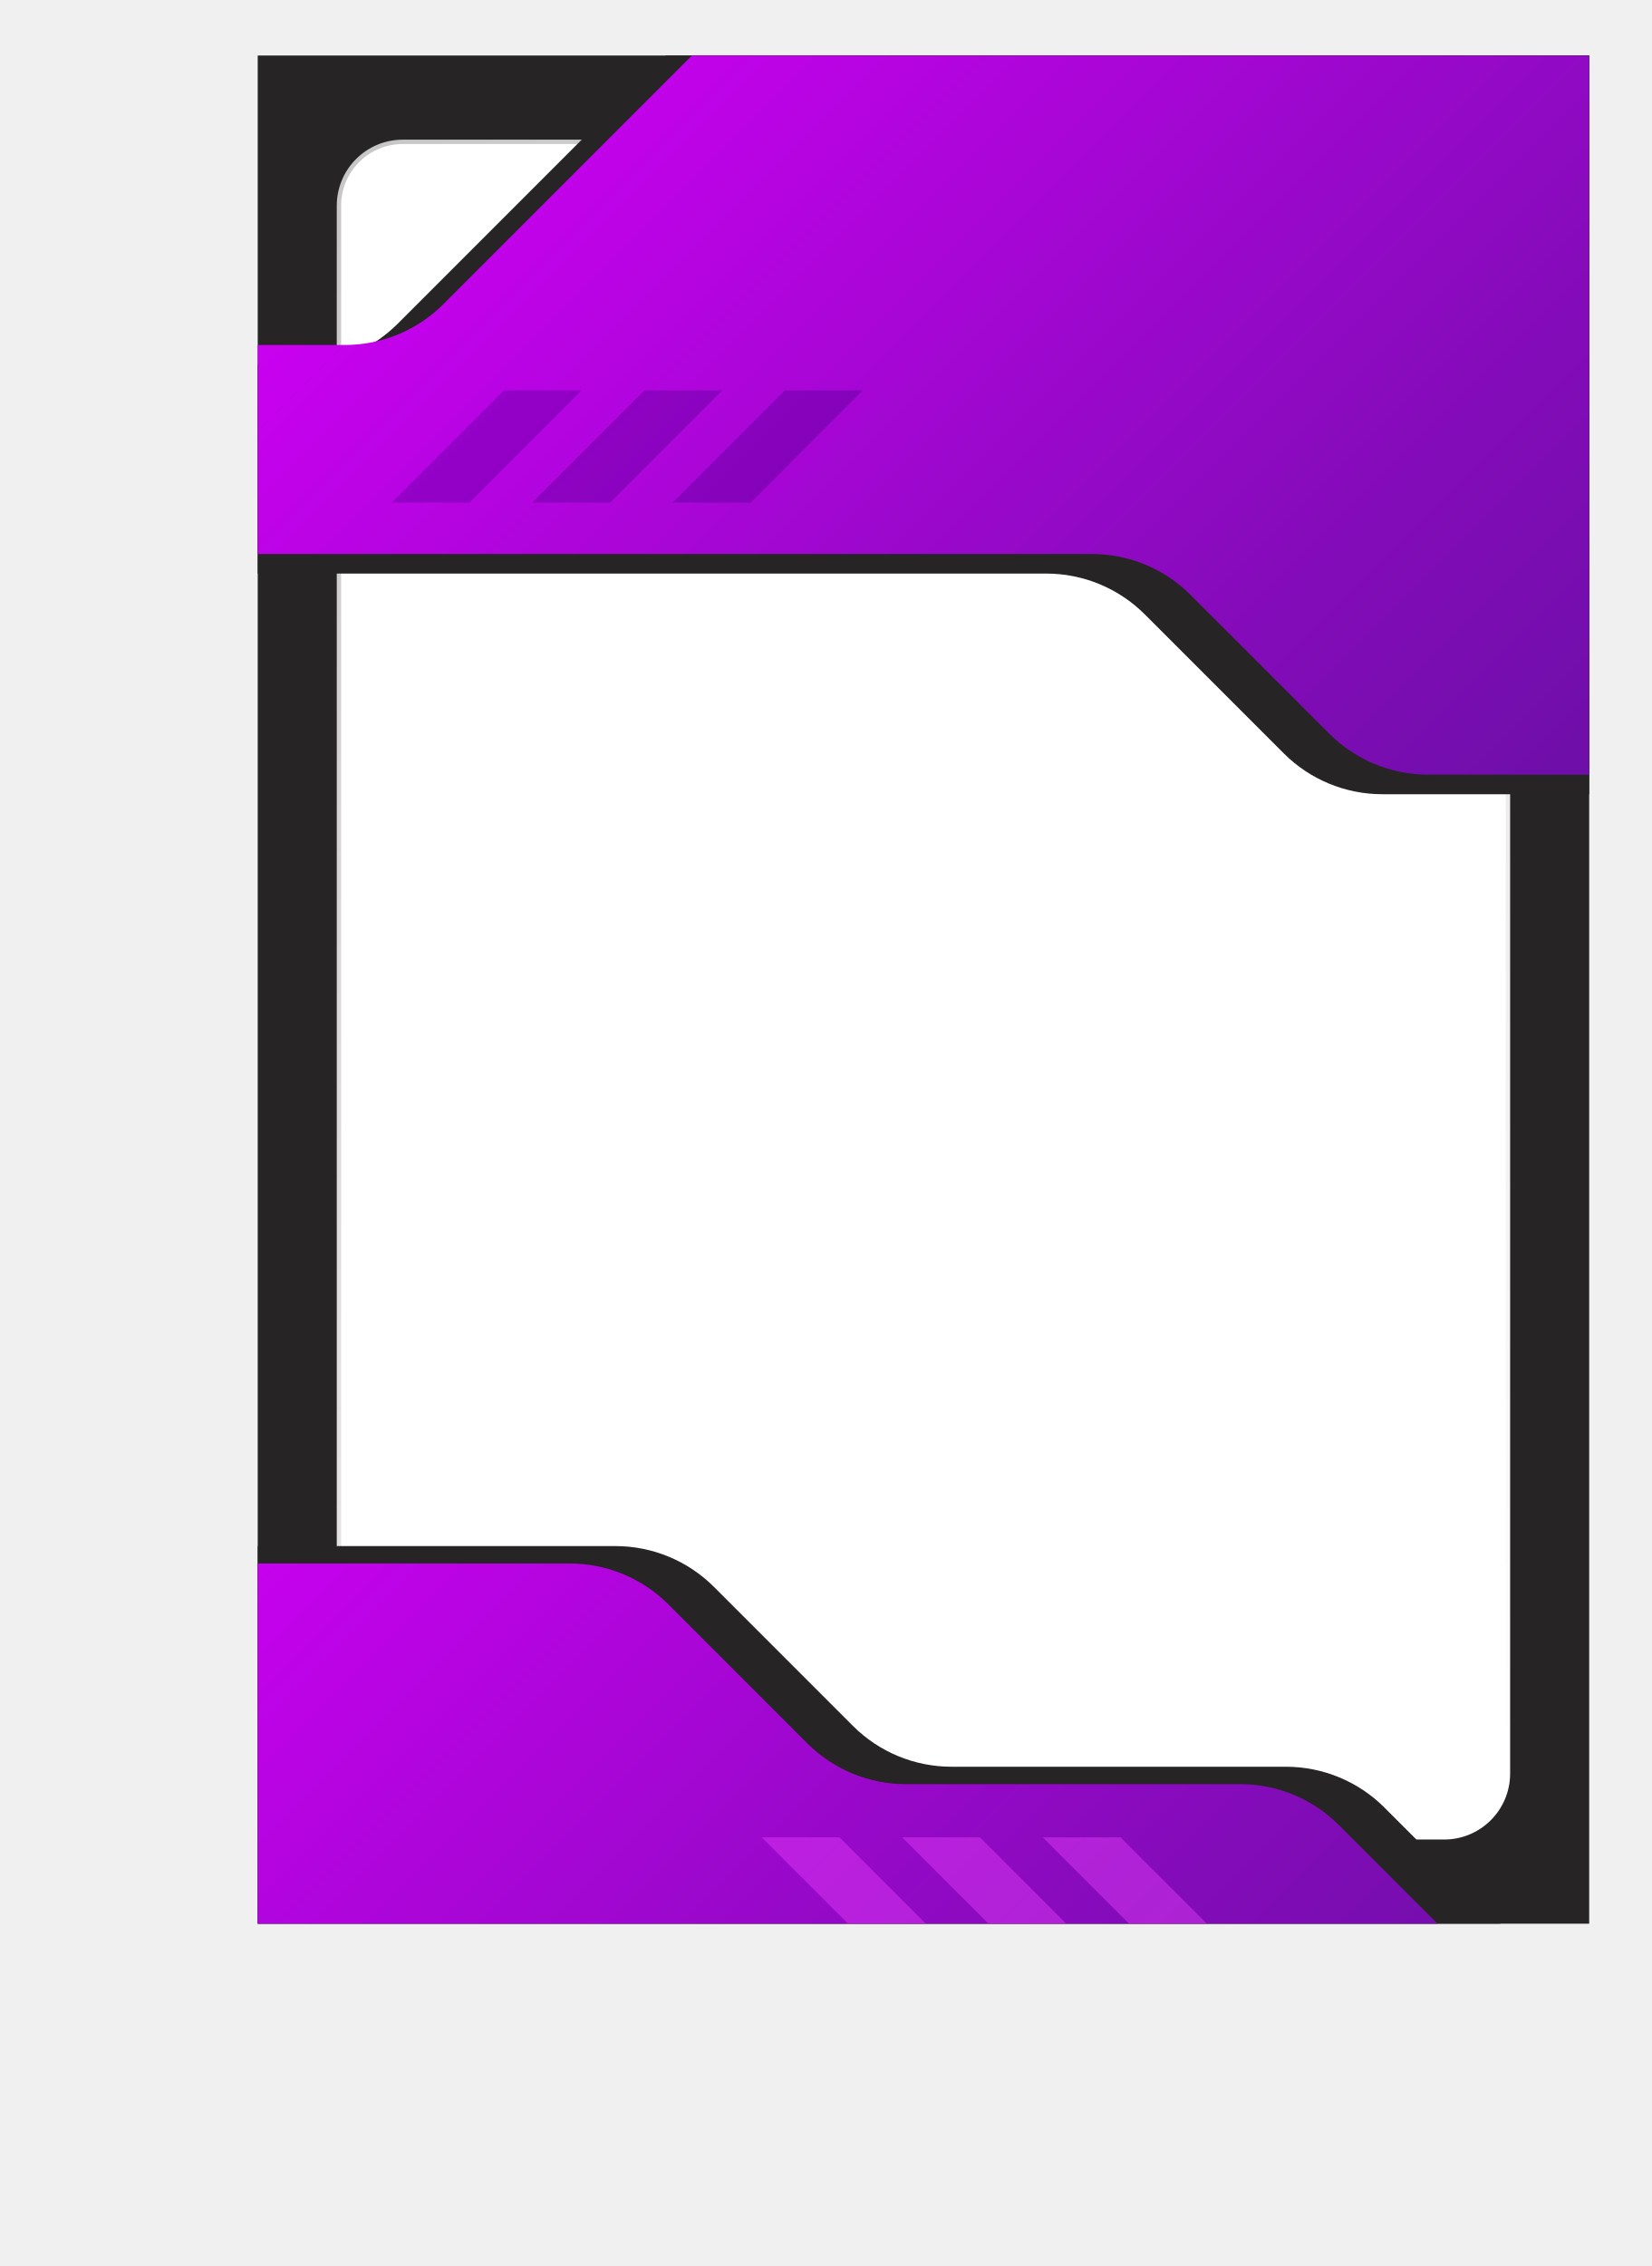
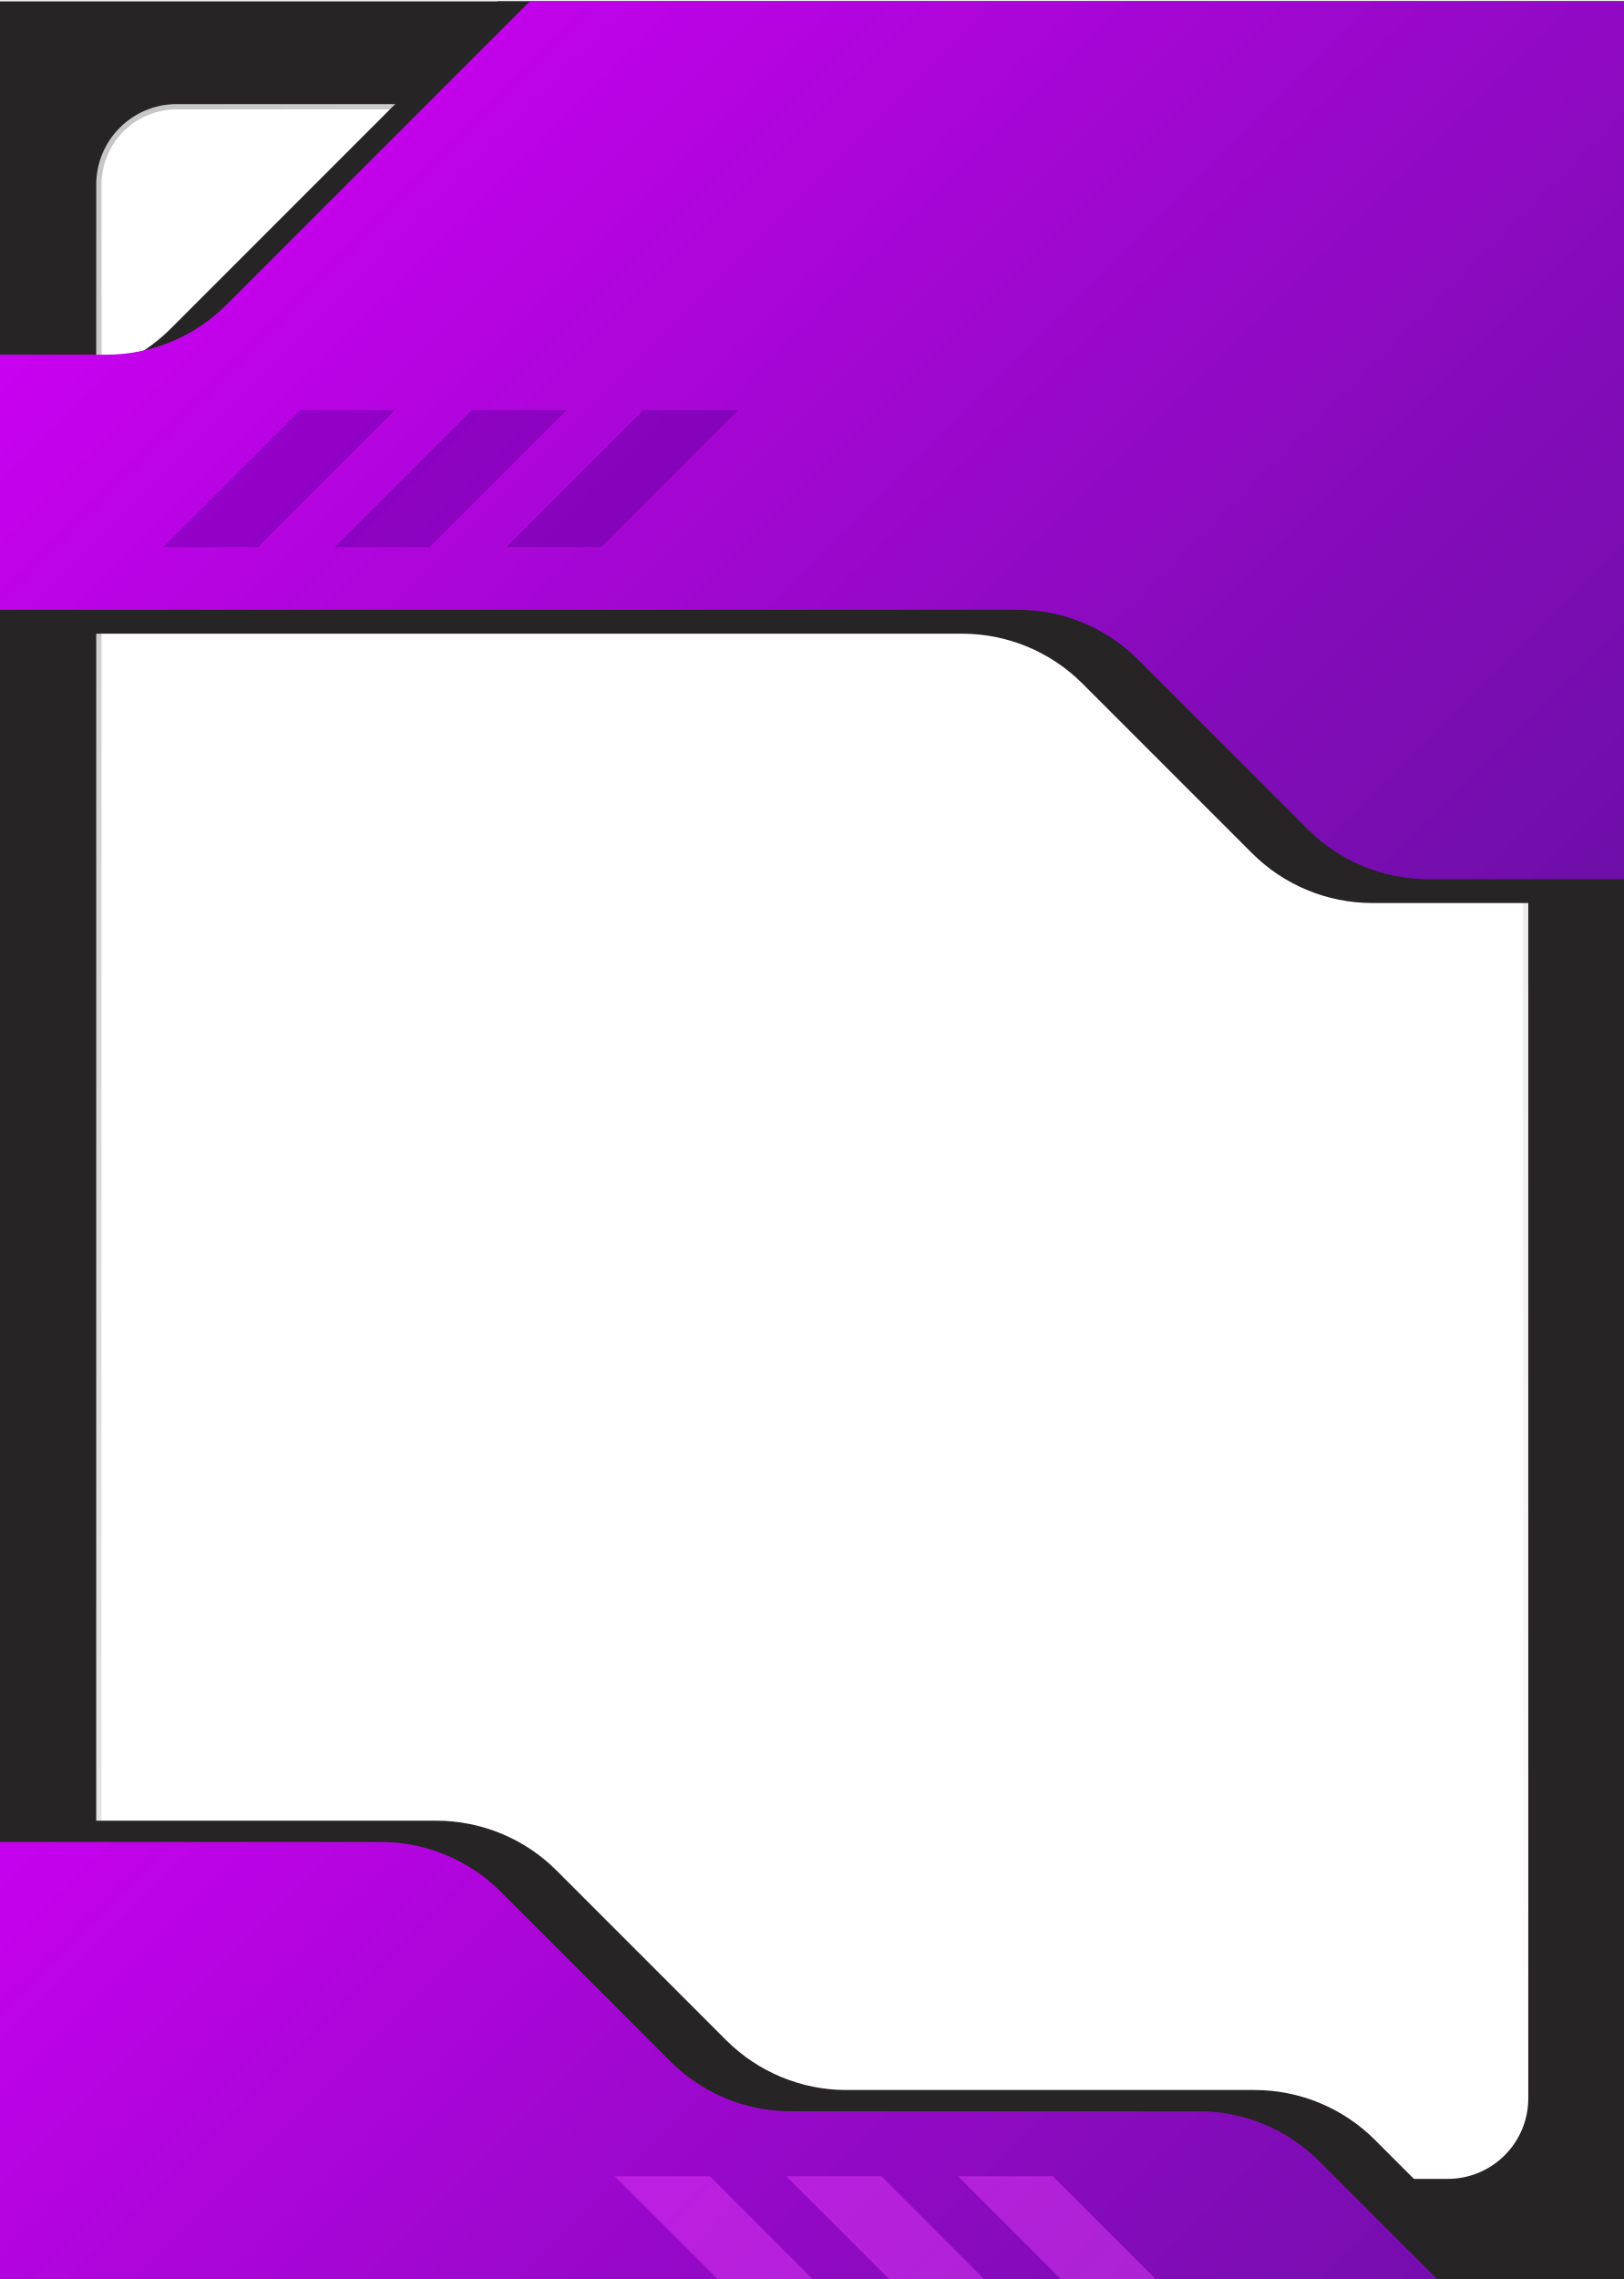
- <svg xmlns="http://www.w3.org/2000/svg" xmlns:xlink="http://www.w3.org/1999/xlink" viewBox="0 0 759.54 1041.81">
+ <svg xmlns="http://www.w3.org/2000/svg" xmlns:xlink="http://www.w3.org/1999/xlink" viewBox="118.613 25.003 611.794 858.451" style="max-height: 500px" width="611.794" height="858.451">
  <defs>
    <style>
      .cls-1 {
        clip-path: url(#clippath);
      }

      .cls-2, .cls-3 {
        fill: none;
      }

      .cls-2, .cls-4, .cls-5, .cls-6, .cls-7, .cls-8 {
        stroke-width: 0px;
      }

      .cls-3 {
        stroke: url(#linear-gradient);
        stroke-linecap: round;
        stroke-linejoin: round;
        stroke-width: 2px;
      }

      .cls-9 {
        mix-blend-mode: screen;
        opacity: .5;
      }

      .cls-4 {
        fill: #262424;
      }

      .cls-5 {
        fill: url(#linear-gradient-2);
      }

      .cls-6 {
        fill: url(#linear-gradient-3);
      }

      .cls-10 {
        isolation: isolate;
      }

      .cls-7 {
        fill: #ae2fcc;
      }

      .cls-8 {
        fill: #fff;
      }

      .cls-11 {
        mix-blend-mode: multiply;
        opacity: .63;
      }
    </style>
-     <linearGradient id="linear-gradient" x1="103.27" y1="133.59" x2="746.05" y2="776.36" gradientUnits="userSpaceOnUse">
-       <stop offset="0" stop-color="#c7c7c7" />
-       <stop offset=".5" stop-color="#e5e5e5" />
-       <stop offset="1" stop-color="#fff" />
+     <linearGradient gradientUnits="userSpaceOnUse" y2="776.36" x2="746.05" y1="133.59" x1="103.27" id="linear-gradient">
+       <stop stop-color="#c7c7c7" offset="0" />
+       <stop stop-color="#e5e5e5" offset=".5" />
+       <stop stop-color="#fff" offset="1" />
    </linearGradient>
    <clipPath id="clippath">
-       <rect class="cls-2" x="118.52" y="25.53" width="612.28" height="858.9" />
+       <rect height="858.9" width="612.28" y="25.53" x="118.52" class="cls-2" />
    </clipPath>
-     <linearGradient id="linear-gradient-2" x1="221.27" y1="-41.66" x2="689.31" y2="426.38" gradientUnits="userSpaceOnUse">
-       <stop offset=".01" stop-color="#d500f9" />
-       <stop offset=".06" stop-color="#ce00f4" />
-       <stop offset=".7" stop-color="#870bbc" />
-       <stop offset="1" stop-color="#6b0fa6" />
+     <linearGradient gradientUnits="userSpaceOnUse" y2="426.38" x2="689.31" y1="-41.66" x1="221.27" id="linear-gradient-2">
+       <stop stop-color="#d500f9" offset=".01" />
+       <stop stop-color="#ce00f4" offset=".06" />
+       <stop stop-color="#870bbc" offset=".7" />
+       <stop stop-color="#6b0fa6" offset="1" />
    </linearGradient>
-     <linearGradient id="linear-gradient-3" x1="-1871.92" y1="958.17" x2="-2346.35" y2="483.73" gradientTransform="translate(-1811.93 1606.63) rotate(-180)" xlink:href="#linear-gradient-2" />
+     <linearGradient xlink:href="#linear-gradient-2" gradientTransform="translate(-1811.93 1606.63) rotate(-180)" y2="483.73" x2="-2346.35" y1="958.17" x1="-1871.92" id="linear-gradient-3" />
  </defs>
  <g class="cls-10">
-     <g id="Ebene_2" data-name="Ebene 2">
-       <g id="PRINT_3" data-name="PRINT 3">
+     <g data-name="Ebene 2" id="Ebene_2">
+       <g data-name="PRINT 3" id="PRINT_3">
        <g>
-           <rect class="cls-4" x="118.52" y="25.53" width="612.28" height="858.9" />
-           <rect class="cls-8" x="155.87" y="65.21" width="537.58" height="779.53" rx="29.35" ry="29.35" />
-           <rect class="cls-3" x="155.87" y="65.21" width="537.58" height="779.53" rx="29.35" ry="29.35" />
+           <rect height="858.9" width="612.28" y="25.53" x="118.52" class="cls-4" />
+           <rect ry="29.35" rx="29.35" height="779.53" width="537.58" y="65.21" x="155.87" class="cls-8" />
+           <rect ry="29.35" rx="29.35" height="779.53" width="537.58" y="65.21" x="155.87" class="cls-3" />
          <g class="cls-1">
            <g>
-               <path class="cls-4" d="M322.73,9l-139.84,139.84c-12.02,12.02-28.32,18.77-45.32,18.77H0v96.09h481.13c17,0,33.3,6.75,45.32,18.77l63.91,63.91c12.02,12.02,28.32,18.77,45.32,18.77h102.86V9h-415.82Z" />
-               <path class="cls-4" d="M591.33,812.27h-153.78c-17,0-33.3-6.75-45.32-18.77l-63.91-63.91c-12.02-12.02-28.32-18.77-45.32-18.77H109.26v322.99h524.93l39.45-101.45h64.33l-101.32-101.32c-12.02-12.02-28.32-18.77-45.32-18.77Z" />
-               <path class="cls-5" d="M343.73,0l-139.84,139.84c-12.02,12.02-28.32,18.77-45.32,18.77H21v96.09h481.13c17,0,33.3,6.75,45.32,18.77l63.91,63.91c12.02,12.02,28.32,18.77,45.32,18.77h102.86V0h-415.82Z" />
-               <path class="cls-6" d="M570.33,820.27h-153.78c-17,0-33.3-6.75-45.32-18.77l-63.91-63.91c-12.02-12.02-28.32-18.77-45.32-18.77H88.26v322.99h524.93l39.45-101.45h64.33l-101.32-101.32c-12.02-12.02-28.32-18.77-45.32-18.77Z" />
+               <path d="M322.73,9l-139.84,139.84c-12.02,12.02-28.32,18.77-45.32,18.77H0v96.09h481.13c17,0,33.3,6.75,45.32,18.77l63.91,63.91c12.02,12.02,28.32,18.77,45.32,18.77h102.86V9h-415.82Z" class="cls-4" />
+               <path d="M591.33,812.27h-153.78c-17,0-33.3-6.75-45.32-18.77l-63.91-63.91c-12.02-12.02-28.32-18.77-45.32-18.77H109.26v322.99h524.93l39.45-101.45h64.33l-101.32-101.32c-12.02-12.02-28.32-18.77-45.32-18.77Z" class="cls-4" />
+               <path d="M343.73,0l-139.84,139.84c-12.02,12.02-28.32,18.77-45.32,18.77H21v96.09h481.13c17,0,33.3,6.75,45.32,18.77l63.91,63.91c12.02,12.02,28.32,18.77,45.32,18.77h102.86V0h-415.82Z" class="cls-5" />
+               <path d="M570.33,820.27h-153.78c-17,0-33.3-6.75-45.32-18.77l-63.91-63.91c-12.02-12.02-28.32-18.77-45.32-18.77H88.26v322.99h524.93l39.45-101.45h64.33l-101.32-101.32c-12.02-12.02-28.32-18.77-45.32-18.77Z" class="cls-6" />
            </g>
            <g class="cls-11">
-               <polygon class="cls-7" points="215.91 231.06 267.48 179.48 231.71 179.48 180.13 231.06 215.91 231.06" />
-               <polygon class="cls-7" points="280.54 231.06 332.11 179.48 296.34 179.48 244.76 231.06 280.54 231.06" />
-               <polygon class="cls-7" points="345.17 231.06 396.74 179.48 360.97 179.48 309.39 231.06 345.17 231.06" />
+               <polygon points="215.91 231.06 267.48 179.48 231.71 179.48 180.13 231.06 215.91 231.06" class="cls-7" />
+               <polygon points="280.54 231.06 332.11 179.48 296.34 179.48 244.76 231.06 280.54 231.06" class="cls-7" />
+               <polygon points="345.17 231.06 396.74 179.48 360.97 179.48 309.39 231.06 345.17 231.06" class="cls-7" />
            </g>
            <g class="cls-9">
-               <polygon class="cls-7" points="531.1 896.32 479.53 844.74 515.3 844.74 566.88 896.32 531.1 896.32" />
-               <polygon class="cls-7" points="466.47 896.32 414.9 844.74 450.67 844.74 502.25 896.32 466.47 896.32" />
-               <polygon class="cls-7" points="401.84 896.32 350.27 844.74 386.04 844.74 437.62 896.32 401.84 896.32" />
+               <polygon points="531.1 896.32 479.53 844.74 515.3 844.74 566.88 896.32 531.1 896.32" class="cls-7" />
+               <polygon points="466.47 896.32 414.9 844.74 450.67 844.74 502.25 896.32 466.47 896.32" class="cls-7" />
+               <polygon points="401.84 896.32 350.27 844.74 386.04 844.74 437.62 896.32 401.84 896.32" class="cls-7" />
            </g>
          </g>
        </g>
      </g>
    </g>
  </g>
</svg>
